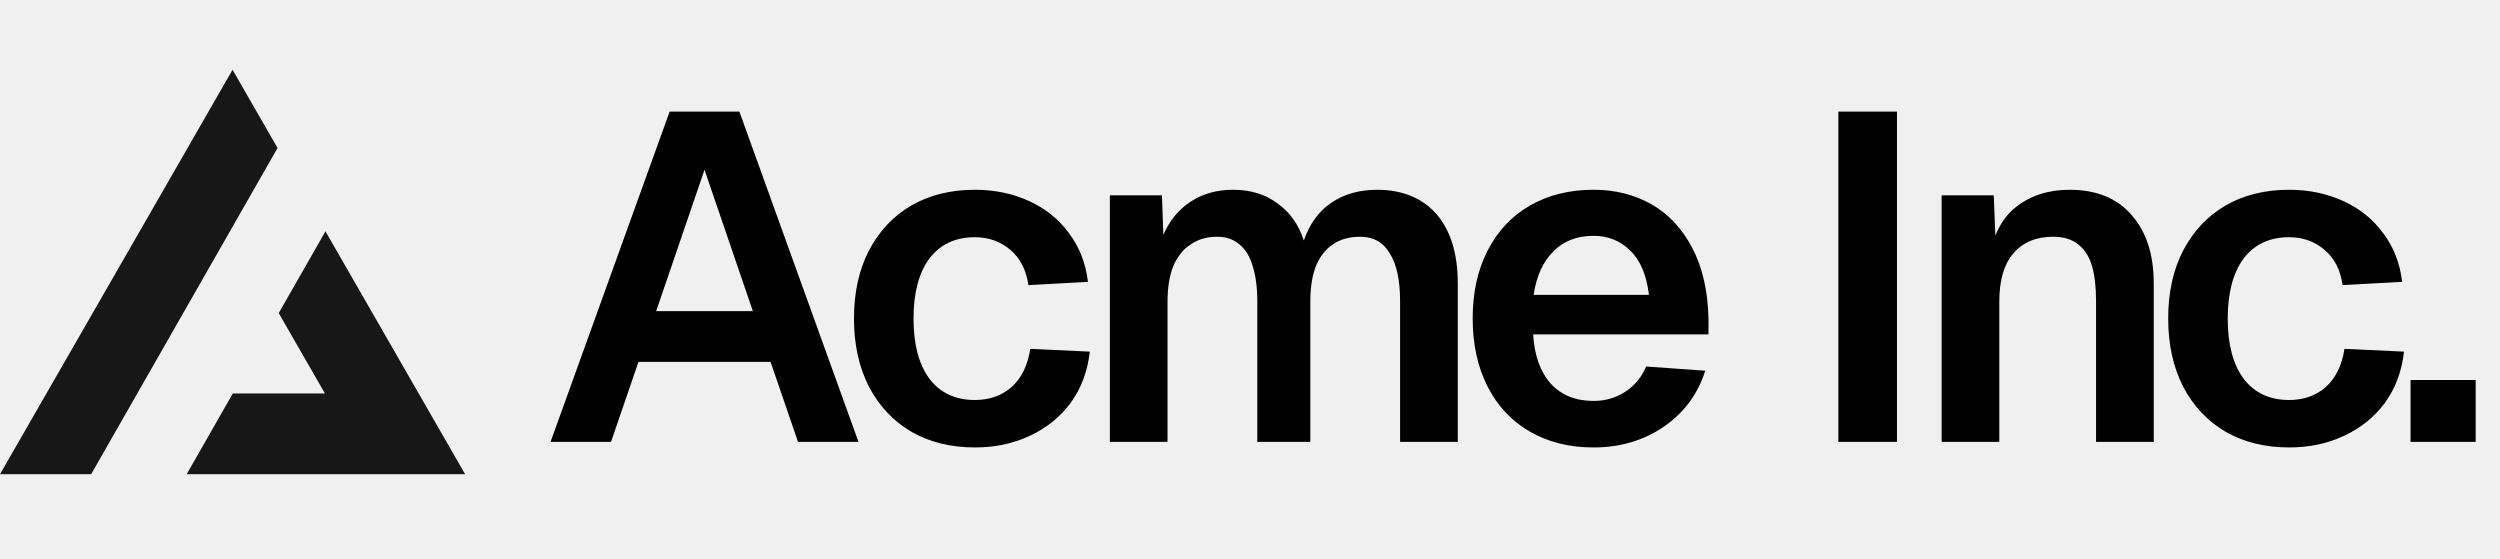
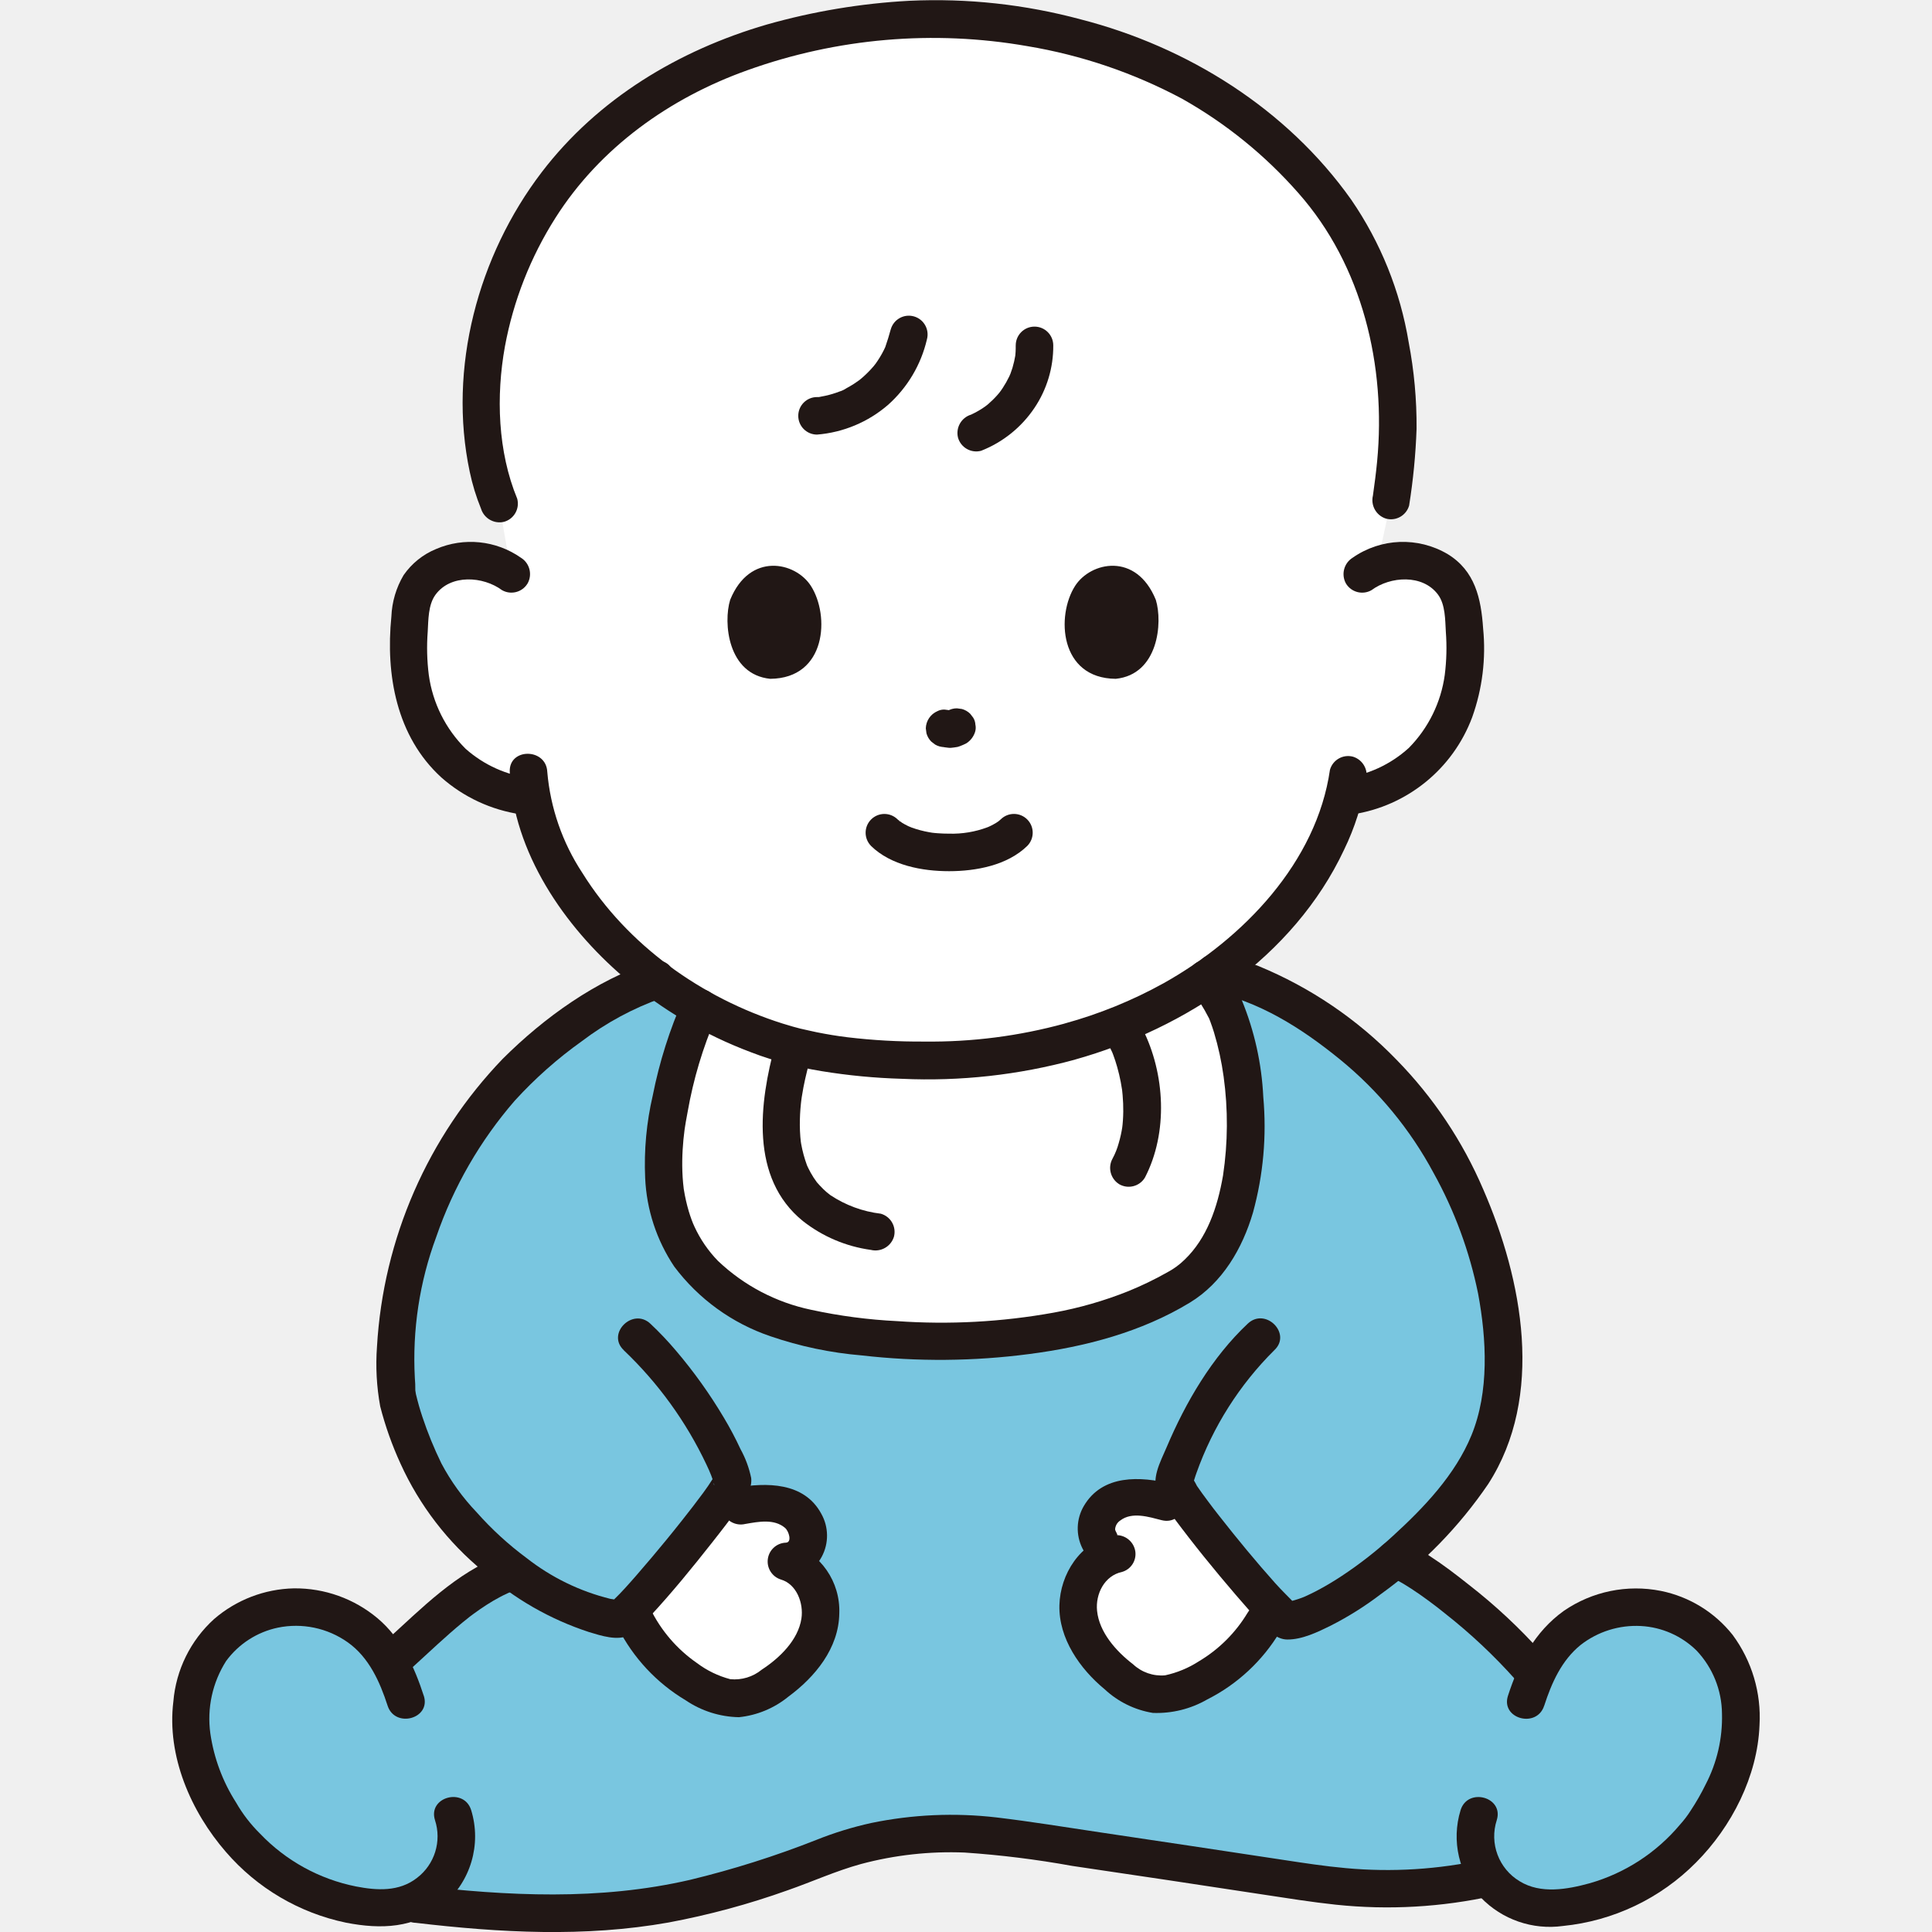
- <svg xmlns="http://www.w3.org/2000/svg" width="215" height="48" fill="none">
-   <path fill="#000" d="M57.588 9.6h6L73.828 38h-5.2l-2.36-6.88h-11.36L52.548 38h-5.2l10.24-28.4Zm7.16 17.16-4.16-12.16-4.16 12.16h8.32Zm23.694-2.24c-.186-1.307-.706-2.32-1.56-3.04-.853-.72-1.866-1.08-3.04-1.08-1.68 0-2.986.613-3.92 1.84-.906 1.227-1.36 2.947-1.36 5.16s.454 3.933 1.36 5.16c.934 1.227 2.24 1.84 3.92 1.84 1.254 0 2.307-.373 3.16-1.12.854-.773 1.387-1.867 1.6-3.28l5.12.24c-.186 1.68-.733 3.147-1.64 4.4-.906 1.227-2.08 2.173-3.52 2.84-1.413.667-2.986 1-4.72 1-2.08 0-3.906-.453-5.48-1.36-1.546-.907-2.76-2.2-3.64-3.88-.853-1.68-1.28-3.627-1.28-5.84 0-2.24.427-4.187 1.28-5.84.88-1.68 2.094-2.973 3.64-3.88 1.574-.907 3.4-1.36 5.48-1.36 1.68 0 3.227.32 4.64.96 1.414.64 2.56 1.56 3.44 2.76.907 1.2 1.454 2.6 1.64 4.2l-5.12.28Zm11.486-7.72.12 3.4c.534-1.227 1.307-2.173 2.32-2.84 1.04-.693 2.267-1.04 3.68-1.04 1.494 0 2.76.387 3.8 1.16 1.067.747 1.827 1.813 2.28 3.2.507-1.44 1.294-2.52 2.36-3.24 1.094-.747 2.414-1.12 3.96-1.12 1.414 0 2.64.307 3.68.92s1.84 1.52 2.4 2.72c.56 1.2.84 2.667.84 4.4V38h-4.96V25.92c0-1.813-.293-3.187-.88-4.12-.56-.96-1.413-1.44-2.56-1.44-.906 0-1.68.213-2.32.64-.64.427-1.133 1.053-1.48 1.88-.32.827-.48 1.84-.48 3.04V38h-4.56V25.92c0-1.2-.133-2.213-.4-3.04-.24-.827-.626-1.453-1.16-1.88-.506-.427-1.133-.64-1.88-.64-.906 0-1.68.227-2.32.68-.64.427-1.133 1.053-1.48 1.88-.32.827-.48 1.827-.48 3V38h-4.96V16.8h4.48Zm26.723 10.6c0-2.24.427-4.187 1.28-5.84.854-1.68 2.067-2.973 3.64-3.88 1.574-.907 3.4-1.36 5.48-1.36 1.84 0 3.494.413 4.96 1.24 1.467.827 2.64 2.08 3.52 3.76.88 1.653 1.347 3.693 1.4 6.12v1.32h-15.08c.107 1.813.614 3.227 1.52 4.24.907.987 2.134 1.48 3.68 1.48.987 0 1.88-.253 2.68-.76a4.803 4.803 0 0 0 1.84-2.2l5.08.36c-.64 2.027-1.84 3.64-3.6 4.84-1.733 1.173-3.733 1.76-6 1.76-2.08 0-3.906-.453-5.48-1.36-1.573-.907-2.786-2.2-3.64-3.88-.853-1.68-1.28-3.627-1.28-5.84Zm15.16-2.04c-.213-1.733-.76-3.013-1.64-3.84-.853-.827-1.893-1.24-3.12-1.24-1.44 0-2.6.453-3.48 1.36-.88.88-1.44 2.12-1.68 3.72h9.92ZM163.139 9.6V38h-5.04V9.6h5.04Zm8.322 7.2.24 5.88-.64-.36c.32-2.053 1.094-3.56 2.32-4.52 1.254-.987 2.787-1.48 4.6-1.48 2.32 0 4.107.733 5.36 2.2 1.254 1.44 1.88 3.387 1.88 5.84V38h-4.96V25.92c0-1.253-.12-2.28-.36-3.08-.24-.8-.64-1.413-1.2-1.84-.533-.427-1.253-.64-2.16-.64-1.44 0-2.573.48-3.4 1.44-.8.933-1.2 2.307-1.2 4.12V38h-4.96V16.8h4.48Zm30.003 7.72c-.186-1.307-.706-2.32-1.56-3.04-.853-.72-1.866-1.08-3.04-1.08-1.68 0-2.986.613-3.92 1.84-.906 1.227-1.36 2.947-1.36 5.16s.454 3.933 1.36 5.16c.934 1.227 2.24 1.84 3.92 1.84 1.254 0 2.307-.373 3.16-1.12.854-.773 1.387-1.867 1.6-3.28l5.12.24c-.186 1.68-.733 3.147-1.64 4.4-.906 1.227-2.08 2.173-3.52 2.84-1.413.667-2.986 1-4.72 1-2.08 0-3.906-.453-5.48-1.36-1.546-.907-2.76-2.2-3.64-3.88-.853-1.68-1.28-3.627-1.28-5.84 0-2.24.427-4.187 1.28-5.84.88-1.68 2.094-2.973 3.64-3.88 1.574-.907 3.4-1.36 5.48-1.36 1.68 0 3.227.32 4.64.96 1.414.64 2.56 1.56 3.44 2.76.907 1.2 1.454 2.6 1.64 4.2l-5.12.28Zm11.443 8.16V38h-5.6v-5.32h5.6Z" />
-   <path fill="#171717" fill-rule="evenodd" d="m7.839 40.783 16.03-28.054L20 6 0 40.783h7.839Zm8.214 0H40L27.99 19.894l-4.02 7.032 3.976 6.914H20.02l-3.967 6.943Z" clip-rule="evenodd" />
+ <svg xmlns="http://www.w3.org/2000/svg" width="800px" height="800px" viewBox="-22.03 0 247.102 247.102">
+   <defs>
+     <style>.a{fill:#ffffff;}.b{fill:#79c6e0;}.c{fill:#211715;}</style>
+   </defs>
+   <path class="a" d="M42.023,36.978C50.261,12.9,73.176,2.746,98.49,2.346c13.444.489,27.657,4.334,37.673,11.966,10.4,7.924,16.867,16.026,19.392,28.682,1.789,8.959,1.3,14.177.326,21.022l-1.8,8.326a9.1,9.1,0,0,1,4.494-.566A7.662,7.662,0,0,1,164,74.914a8.339,8.339,0,0,1,1.117,3.733c.5,5.031.406,10.044-2.215,14.628A16.623,16.623,0,0,1,157.871,99a20.7,20.7,0,0,1-7.532,2.842l-.529.071c-2.982,11.651-14.672,25.668-35.031,31.3-9.691,2.892-24.787,3.276-35.445.567-18.91-5.2-31.155-19.774-33.4-31.882l-.712-.058A20.7,20.7,0,0,1,37.691,99a16.623,16.623,0,0,1-5.028-5.727c-2.621-4.584-2.717-9.6-2.215-14.628a8.338,8.338,0,0,1,1.116-3.733,7.666,7.666,0,0,1,5.424-3.138A8.83,8.83,0,0,1,43.381,73.4l-1.574-8.98c-2.689-6.355-2.924-15.965-.977-23.466Q41.361,38.907,42.023,36.978Z" />
+   <path class="b" d="M31.262,209.5c3.576-3.294,7.45-6.749,11.535-8.258l.817-.258a46.283,46.283,0,0,1-10.333-10.9c-1.254-1.826-4.95-10.626-4.576-12.8a47.363,47.363,0,0,1,1.639-16.423c2.805-9.02,7.546-19.041,16.995-26.785,4.63-3.783,9.237-6.994,14.654-8.738a51.818,51.818,0,0,0,17.323,8.451c10.676,2.709,25.772,2.325,35.482-.567a57.552,57.552,0,0,0,18.509-8.775c6.954,1.36,12.5,5.066,18.07,9.629,9.449,7.744,14.19,17.765,17,26.785a47.107,47.107,0,0,1,1.65,16.423c-.1,5.17-2.981,10.274-4.279,12.056a60.676,60.676,0,0,1-9.358,10.1c2.957.682,12.432,8.277,17.107,13.682l1.044.823a15.248,15.248,0,0,1,3.611-5,13.854,13.854,0,0,1,11.255-3.214,13.306,13.306,0,0,1,9.463,6.6,16.023,16.023,0,0,1,1.719,6.411c.357,4.723-1.353,9.263-3.88,13.391a25.465,25.465,0,0,1-20.85,11.917,9.422,9.422,0,0,1-7.49-3.9c-8.8,1.955-15.432,1.783-24.6.39,0,0-24.455-3.731-37.155-5.539a45.359,45.359,0,0,0-21.868,1.964c-20.37,8-31.793,9.137-53.588,6.56l-.757-.09a8.337,8.337,0,0,1-3.237.613A25.465,25.465,0,0,1,6.31,232.13C3.783,228,2.073,223.462,2.43,218.739a15.991,15.991,0,0,1,1.719-6.411,13.3,13.3,0,0,1,9.463-6.6,13.854,13.854,0,0,1,11.255,3.214,14.464,14.464,0,0,1,2.942,3.7C28.926,211.664,30.078,210.59,31.262,209.5Z" />
+   <path class="a" d="M62.829,149.454c-.116-5.409,1.357-10.52,2.121-13.623a38.6,38.6,0,0,1,2.509-6.931,52.225,52.225,0,0,0,11.857,4.884c10.676,2.709,25.772,2.325,35.482-.567a57.923,57.923,0,0,0,17.46-8.034,25.463,25.463,0,0,1,2.344,3.685c3.575,7.722,5.269,29.645-6.127,35.937-8.459,4.664-15.675,5.764-23.4,6.468a87.078,87.078,0,0,1-24.024-1.441C66.621,166.05,63,157.429,62.829,149.454Z" />
+   <path class="a" d="M72.677,192.6a13.853,13.853,0,0,1,4.374-.294,5.02,5.02,0,0,1,4.22,3.34c.491,1.836-.882,4.086-2.782,4.064,3.207.836,4.937,4.682,4.292,7.932s-3.093,5.872-5.825,7.748a8.818,8.818,0,0,1-4.88,1.858,8.447,8.447,0,0,1-3.479-.937,20.285,20.285,0,0,1-9.531-9.352" />
+   <path class="a" d="M127.169,192.114a13.876,13.876,0,0,0-4.336-.638,5.017,5.017,0,0,0-4.469,3c-.634,1.791.557,4.141,2.452,4.27-3.262.579-5.29,4.275-4.9,7.566s2.619,6.095,5.194,8.18a8.818,8.818,0,0,0,4.717,2.238,8.443,8.443,0,0,0,3.54-.66A20.275,20.275,0,0,0,139.6,207.5" />
+   <path class="c" d="M167.726,237.835a57.529,57.529,0,0,1-17.6,1.1c-2.708-.243-5.391-.655-8.078-1.064q-11.694-1.778-23.394-3.516c-4.4-.653-8.808-1.381-13.229-1.905a50.352,50.352,0,0,0-16,.705,44.592,44.592,0,0,0-7.046,2.168,122.222,122.222,0,0,1-16.143,5.107c-11.587,2.677-23.359,2.075-35.083.7a2.413,2.413,0,0,0-2.4,2.4,2.458,2.458,0,0,0,2.4,2.4c10.773,1.265,21.581,1.866,32.316-.042a99.339,99.339,0,0,0,15.248-4.124c3.129-1.09,6.172-2.479,9.372-3.356a44.375,44.375,0,0,1,13.275-1.467,124.4,124.4,0,0,1,13.734,1.707q12.229,1.8,24.449,3.667c3.086.469,6.17.965,9.275,1.294A62.747,62.747,0,0,0,169,242.463c3.016-.66,1.74-5.289-1.276-4.628Z" />
+   <path class="c" d="M30.781,213.2c2.113-1.924,4.177-3.9,6.387-5.718q.411-.336.828-.665c.1-.082.273-.208.07-.054.155-.117.31-.234.466-.349.554-.407,1.119-.8,1.7-1.169.562-.36,1.137-.7,1.727-1.008.288-.151.58-.3.875-.432.129-.06.26-.119.391-.175-.479.2.166-.055.212-.072a2.456,2.456,0,0,0,1.677-2.953,2.429,2.429,0,0,0-2.953-1.676C36.343,201.12,31.9,205.7,27.387,209.8a2.419,2.419,0,0,0,0,3.394,2.454,2.454,0,0,0,3.394,0Z" />
+   <path class="c" d="M155.747,201.749c.073.018.636.24.661.22-.092.07-.576-.275-.128-.042.121.062.244.12.364.183.63.328,1.236.7,1.832,1.088.733.477,1.45.98,2.156,1.5q.631.464,1.252.941c-.343-.265.242.191.249.2q.327.258.651.519a70.181,70.181,0,0,1,9.011,8.462,2.422,2.422,0,0,0,3.394,0,2.448,2.448,0,0,0,0-3.394,70.609,70.609,0,0,0-9.384-8.76c-1.611-1.282-3.253-2.539-4.984-3.657a13.216,13.216,0,0,0-3.8-1.883,2.4,2.4,0,0,0-1.276,4.629Z" />
+   <path class="c" d="M130.176,126.384a25.537,25.537,0,0,1,2.426,3.853c.261.544-.186-.491.039.093.046.119.093.237.137.355.167.445.319.9.459,1.349a37.181,37.181,0,0,1,1.233,5.656,44.4,44.4,0,0,1-.075,12.653c-.708,4.094-2.059,8.041-4.925,10.781a9.506,9.506,0,0,1-2.206,1.609,43.661,43.661,0,0,1-4.947,2.393,49.333,49.333,0,0,1-9.6,2.762,80.725,80.725,0,0,1-19.991,1.085,67.478,67.478,0,0,1-11.006-1.45A24.607,24.607,0,0,1,69.8,161.27a15.683,15.683,0,0,1-3.017-4.4c-.016-.033-.313-.718-.121-.255-.086-.207-.166-.417-.243-.627q-.191-.522-.352-1.054a22.124,22.124,0,0,1-.629-2.774c-.079-.471-.02-.1-.007-.005-.038-.285-.068-.572-.094-.858q-.069-.746-.094-1.5c-.031-.912-.015-1.826.037-2.737.051-.883.138-1.764.254-2.641-.08.609.01-.051.025-.147.041-.257.08-.514.123-.77q.111-.654.239-1.306a53.827,53.827,0,0,1,3.615-12.085,2.472,2.472,0,0,0-.861-3.284,2.42,2.42,0,0,0-3.284.861,58.608,58.608,0,0,0-3.933,12.423,38.826,38.826,0,0,0-.972,10.539A22.072,22.072,0,0,0,64.21,162a25.7,25.7,0,0,0,12.28,8.9,48.369,48.369,0,0,0,11.7,2.457,87.822,87.822,0,0,0,21.438-.179c7.127-.926,14.312-2.8,20.513-6.567,4.183-2.54,6.733-6.93,8.085-11.525a41.653,41.653,0,0,0,1.318-14.779,37.254,37.254,0,0,0-2.76-12.417,22.782,22.782,0,0,0-2.461-3.934,2.47,2.47,0,0,0-3.284-.861,2.419,2.419,0,0,0-.861,3.284Z" />
+   <path class="c" d="M90.625,155.232a14.777,14.777,0,0,1-6.457-2.378,8.638,8.638,0,0,1-.911-.779q-.251-.243-.484-.5c-.077-.084-.151-.171-.228-.256-.283-.316.035.069-.114-.131a10.615,10.615,0,0,1-.776-1.2c-.106-.189-.2-.383-.3-.577-.049-.1-.092-.195-.138-.293-.165-.355.186.516-.049-.121a15.937,15.937,0,0,1-.725-2.674c-.026-.139-.047-.28-.067-.42.005.034.048.4.017.112-.023-.21-.045-.421-.062-.632-.039-.49-.059-.98-.063-1.471a24.76,24.76,0,0,1,.14-2.763c.02-.2.044-.393.067-.59-.069.586.014-.088.035-.224.065-.428.14-.853.221-1.278.274-1.424.644-2.823,1.026-4.221.815-2.984-3.814-4.257-4.629-1.276-2.042,7.472-3.283,17.1,3.542,22.619a18.038,18.038,0,0,0,8.681,3.682,2.474,2.474,0,0,0,2.952-1.676,2.418,2.418,0,0,0-1.676-2.952Z" />
+   <path class="c" d="M119.945,134c.1.2.187.417.294.617.147.276-.158-.425-.048-.114.049.138.108.273.16.41.193.516.362,1.04.511,1.57q.267.942.45,1.9.1.512.174,1.026c-.038-.262-.01-.1.007.068.02.2.043.4.06.6.061.7.09,1.4.082,2.1q-.006.569-.046,1.135c-.011.169-.026.338-.042.507-.011.112-.07.574-.023.25a15.324,15.324,0,0,1-.47,2.14,9.2,9.2,0,0,1-.789,1.973,2.456,2.456,0,0,0,.861,3.284,2.425,2.425,0,0,0,3.284-.861c2.984-5.765,2.581-13.289-.32-19.031A2.4,2.4,0,0,0,119.945,134Z" />
+   <path class="c" d="M99.145,90.922a2.732,2.732,0,0,1-.26.129l.573-.242a1.771,1.771,0,0,1-.429.117l.638-.085a1.711,1.711,0,0,1-.429-.006l.638.086c-.083-.012-.165-.028-.247-.044-.281-.055-.565-.086-.849-.122a1.815,1.815,0,0,0-.925.207,2.462,2.462,0,0,0-1.475,2.193l.085.638a2.389,2.389,0,0,0,.618,1.059l.485.375a2.379,2.379,0,0,0,1.212.328l.014,0-.638-.086c.1.014.209.038.313.057.263.049.53.079.8.111.062.007.124.012.187.014a1.592,1.592,0,0,0,.2-.01c.243-.026.491-.056.732-.1.037-.007.073-.015.109-.024a1.792,1.792,0,0,0,.247-.083,6.933,6.933,0,0,0,.834-.371,2.69,2.69,0,0,0,1.1-1.434,1.823,1.823,0,0,0,.043-.957,1.794,1.794,0,0,0-.285-.892l-.375-.486A2.407,2.407,0,0,0,101,90.68l-.638-.086a2.389,2.389,0,0,0-1.212.328Z" />
+   <path class="c" d="M89.364,108.185c2.551,2.5,6.568,3.242,10,3.24s7.445-.742,10-3.24a2.4,2.4,0,0,0-3.394-3.394c-.1.094-.555.457-.2.2s-.252.163-.378.241c-.215.132-.437.254-.662.367-.152.076-.307.146-.461.217.292-.134.238-.093-.027,0a12.885,12.885,0,0,1-4.873.809c-.5,0-.99-.017-1.483-.055-.273-.021-.547-.044-.818-.081.311.042-.143-.029-.248-.048a13.613,13.613,0,0,1-2.236-.591c-.1-.036-.672-.3-.116-.034-.129-.062-.259-.118-.386-.181-.251-.123-.5-.257-.736-.4-.069-.043-.47-.378-.531-.36.148-.043.463.4.151.105-.065-.063-.134-.122-.2-.186a2.4,2.4,0,0,0-3.394,3.394Z" />
+   <path class="c" d="M71.357,76.721c-.894,2.894-.332,9.545,5.128,10.1,7.219-.063,7.623-8.107,5.2-11.882C79.705,71.845,73.858,70.573,71.357,76.721Z" />
+   <path class="c" d="M125.8,76.721c.894,2.895.333,9.546-5.127,10.1-7.219-.063-7.623-8.107-5.2-11.882C117.454,71.845,123.3,70.573,125.8,76.721Z" />
+   <path class="c" d="M153.392,75.476c2.388-1.769,6.531-2.075,8.5.575.945,1.274.911,3.243,1,4.75a27.466,27.466,0,0,1-.139,5.529,16.486,16.486,0,0,1-4.573,9.308A15.284,15.284,0,0,1,149.7,99.53a2.415,2.415,0,0,0-1.676,2.952,2.46,2.46,0,0,0,2.952,1.676,19.455,19.455,0,0,0,15.291-12.436A26.067,26.067,0,0,0,167.66,80.37c-.259-3.832-1.032-7.36-4.533-9.5a11.241,11.241,0,0,0-12.157.464,2.474,2.474,0,0,0-.861,3.284,2.417,2.417,0,0,0,3.283.861Z" />
+   <path class="c" d="M44.592,71.331a11.211,11.211,0,0,0-10.84-1.116A9.386,9.386,0,0,0,29.59,73.56a11.26,11.26,0,0,0-1.563,5.3c-.746,7.426.634,15.315,6.385,20.57a19.654,19.654,0,0,0,10.173,4.726,2.478,2.478,0,0,0,2.952-1.676,2.417,2.417,0,0,0-1.676-2.952,15.346,15.346,0,0,1-8.338-3.757,16.471,16.471,0,0,1-4.709-9.443,27.466,27.466,0,0,1-.139-5.529c.087-1.5.055-3.435.98-4.713C35.6,73.4,39.772,73.7,42.17,75.476a2.417,2.417,0,0,0,3.283-.861,2.456,2.456,0,0,0-.861-3.284Z" />
+   <path class="c" d="M43.167,98.723c.449,10.3,6.98,19.768,14.592,26.277A54.647,54.647,0,0,0,74,134.574a39.233,39.233,0,0,0,5,1.567c.708.165.149.075.045.044.171.05.35.084.524.125q.531.125,1.066.236,1.189.25,2.39.448a77.25,77.25,0,0,0,10.318.985,71.608,71.608,0,0,0,22.1-2.448,2.411,2.411,0,0,0-.638-4.714h-.019l.638,4.714c14.234-3.989,28.014-13.131,34.45-26.844a31.86,31.86,0,0,0,2.825-8.954,2.481,2.481,0,0,0-1.676-2.952,2.418,2.418,0,0,0-2.953,1.676c-1.7,11.781-11.029,21.567-21.294,27.307a57.6,57.6,0,0,1-12.628,5.139,2.411,2.411,0,0,0,.638,4.714h.019l-.638-4.714A64.9,64.9,0,0,1,96.2,133.215a78.453,78.453,0,0,1-9.859-.553c-1.3-.159-2.6-.376-3.888-.633-.714-.142-1.42-.321-2.132-.473-.157-.033-1.461-.4-.749-.194-.509-.147-1.017-.295-1.521-.455C67.725,127.642,58.2,120.89,52.442,111.629a27.788,27.788,0,0,1-4.475-12.906c-.135-3.077-4.936-3.094-4.8,0Z" />
+   <path class="c" d="M57.753,172.7A49.13,49.13,0,0,1,68.33,187.333c.232.489.418.9.605,1.383.1.255.191.511.278.77.283.844-.128.543.154-.7-.1.433.328-.431.114-.249a2.832,2.832,0,0,0-.342.594c-.77,1.241-1.675,2.4-2.559,3.565-.33.434-.787,1.018-1.362,1.742Q64.2,195.729,63.156,197q-1.857,2.266-3.781,4.477c-.939,1.071-1.881,2.154-2.912,3.139a4.923,4.923,0,0,0-.476.434c-.134.167.585-.336.1-.094.477-.236,1.55-.267.549-.335.817.056-.367-.077-.6-.128a28.408,28.408,0,0,1-10.726-5.229,41.484,41.484,0,0,1-6.357-5.824,28.074,28.074,0,0,1-4.527-6.266A48.011,48.011,0,0,1,32,181.236c-.329-.972-.6-1.951-.839-2.947-.028-.115-.1-.788-.043-.136a2.69,2.69,0,0,1-.029-.333,15.825,15.825,0,0,0-.061-1.584,44.886,44.886,0,0,1,2.739-18.04A52.775,52.775,0,0,1,43.8,140.785a54,54,0,0,1,8.585-7.615,37.809,37.809,0,0,1,10.256-5.53c2.92-.964,1.669-5.6-1.276-4.628-7.178,2.372-13.762,7.1-19.087,12.4a57.932,57.932,0,0,0-16.092,36.823,30.2,30.2,0,0,0,.414,7.65,43.7,43.7,0,0,0,2.6,7.325A38.224,38.224,0,0,0,39.8,200.985,38.132,38.132,0,0,0,53.3,208.739c1.5.453,3.7,1.188,5.17.379a11.527,11.527,0,0,0,2.615-2.37c2.811-3.025,5.432-6.243,7.985-9.487,1.2-1.524,2.4-3.057,3.509-4.647.738-1.054,1.62-2.218,1.468-3.572a13.132,13.132,0,0,0-1.367-3.7,43.057,43.057,0,0,0-2.11-3.991,62.192,62.192,0,0,0-6.133-8.588,41.373,41.373,0,0,0-3.287-3.465c-2.254-2.108-5.656,1.279-3.394,3.394Z" />
+   <path class="c" d="M132.655,126.749c6.336,1.289,11.735,4.715,16.691,8.746a47.98,47.98,0,0,1,11.985,14.538,53.817,53.817,0,0,1,5.687,15.418c1.086,5.83,1.439,12.547-.852,18.127-2.077,5.059-6.077,9.249-10.059,12.882a52.082,52.082,0,0,1-6.522,5.1c-.909.6-1.839,1.163-2.794,1.683q-.577.315-1.169.6c-.22.108-.442.211-.665.313q-.4.174-.062.032c-.135.056-.27.11-.406.162a13.942,13.942,0,0,1-1.95.568c.692-.146.233,0,.06-.017a7.657,7.657,0,0,1,1.036.264c-.479-.252.435.445.069.058-.861-.91-1.769-1.77-2.608-2.707-2.486-2.779-4.86-5.665-7.163-8.6-.581-.739-.844-1.075-1.53-2-.46-.616-.916-1.237-1.349-1.874a6.886,6.886,0,0,0-.784-1.264c-.244-.207.216.618.139.337-.15-.541-.33,1.753.047.854.211-.5.347-1.053.538-1.566a41.913,41.913,0,0,1,9.969-15.724c2.258-2.118-1.142-5.508-3.394-3.394-4.591,4.309-7.951,10.063-10.389,15.821-.8,1.89-2.074,4.088-1.055,6.095a21.627,21.627,0,0,0,2.013,2.977c2.5,3.359,5.145,6.615,7.872,9.79,1.105,1.287,2.219,2.572,3.407,3.783.867.884,1.853,1.926,3.182,1.942,1.9.023,3.911-.955,5.56-1.769a41.564,41.564,0,0,0,6.444-4.055,56.5,56.5,0,0,0,13.7-14.051c7.258-11.243,4.4-26.152-.62-37.68a54.057,54.057,0,0,0-11.091-16.589,52.241,52.241,0,0,0-17.68-12,31.009,31.009,0,0,0-4.979-1.44,2.46,2.46,0,0,0-2.952,1.676,2.422,2.422,0,0,0,1.676,2.952Z" />
+   <path class="c" d="M73.315,194.911c1.652-.287,3.683-.69,5.075.518.478.414.91,1.834.1,1.878a2.412,2.412,0,0,0-.638,4.715c2.018.595,2.913,3.035,2.621,4.98-.419,2.783-2.817,5.074-5.067,6.541a5.5,5.5,0,0,1-4.035,1.224,12.276,12.276,0,0,1-4.263-2.066,18.142,18.142,0,0,1-5.969-6.956c-1.389-2.76-5.531-.332-4.144,2.423a22.831,22.831,0,0,0,8.675,9.3,12.576,12.576,0,0,0,6.813,2.161,11.916,11.916,0,0,0,6.31-2.619c3.427-2.526,6.457-6.191,6.522-10.654a9.094,9.094,0,0,0-6.187-8.966l-.638,4.714a5.711,5.711,0,0,0,4.527-8.488c-2.2-4.086-7.035-4.02-10.977-3.337a2.42,2.42,0,0,0-1.676,2.953,2.455,2.455,0,0,0,2.952,1.676Z" />
+   <path class="c" d="M127.807,189.8c-3.957-1.014-8.843-1.245-11.219,2.823a5.69,5.69,0,0,0,4.228,8.519l-.638-4.715c-4.056.859-6.612,4.907-6.71,8.885-.106,4.258,2.637,8.148,5.793,10.751a11.806,11.806,0,0,0,6.158,3.018,12.939,12.939,0,0,0,6.939-1.713,22.824,22.824,0,0,0,9.314-8.658c1.607-2.648-2.543-5.063-4.144-2.422a18.028,18.028,0,0,1-6.226,6.195,13.042,13.042,0,0,1-4.319,1.791,5.3,5.3,0,0,1-4.1-1.419c-2.123-1.629-4.323-4.058-4.6-6.843-.217-2.163.964-4.488,3.174-4.956a2.383,2.383,0,0,0,1.719-2.633,2.452,2.452,0,0,0-2.357-2.081c.2.026-.192-.457-.228-.732a1.456,1.456,0,0,1,.666-1.143c1.5-1.145,3.652-.455,5.277-.039,2.994.767,4.271-3.861,1.276-4.628Z" />
+   <path class="c" d="M175.473,218.164c.939-2.905,2.224-5.811,4.661-7.777a11.542,11.542,0,0,1,7.707-2.421,11,11,0,0,1,7.121,3.142,11.893,11.893,0,0,1,3.249,8.06,18.531,18.531,0,0,1-2.094,9.07,29.691,29.691,0,0,1-1.9,3.321,13.394,13.394,0,0,1-1.392,1.828,23.494,23.494,0,0,1-11.511,7.475c-2.881.792-6.288,1.406-8.969-.244a6.7,6.7,0,0,1-2.938-7.829c.924-2.955-3.708-4.219-4.628-1.276a11.43,11.43,0,0,0,2.6,11.195,12.254,12.254,0,0,0,10.482,3.624,27.841,27.841,0,0,0,17.036-8.125c4.561-4.578,7.86-11.041,8.114-17.547a17.689,17.689,0,0,0-3.443-11.565,15.673,15.673,0,0,0-9.159-5.616,16.289,16.289,0,0,0-12.429,2.551c-3.722,2.665-5.761,6.591-7.141,10.858-.952,2.946,3.681,4.208,4.629,1.276Z" />
+   <path class="c" d="M32.169,216.888c-1.189-3.679-2.872-7.354-5.895-9.9a16.369,16.369,0,0,0-10.709-3.838,16.147,16.147,0,0,0-10.223,3.934,16.04,16.04,0,0,0-5.2,10.544c-.856,6.936,2.228,14.065,6.729,19.243a27.747,27.747,0,0,0,15.35,9.038c4.484.874,8.782.726,12.438-2.3a11.41,11.41,0,0,0,3.571-12.1c-.919-2.938-5.554-1.684-4.629,1.276a6.681,6.681,0,0,1-2.3,7.4c-2.282,1.781-5.107,1.616-7.8,1.092a23.229,23.229,0,0,1-12.275-6.759,18.5,18.5,0,0,1-3.068-3.984,22.337,22.337,0,0,1-3.285-8.825,13.751,13.751,0,0,1,2.019-9.267,11.023,11.023,0,0,1,6.615-4.265,11.47,11.47,0,0,1,8.945,1.878c2.707,1.92,4.1,5.042,5.092,8.1.947,2.927,5.583,1.675,4.628-1.276Z" />
+   <path class="c" d="M44.122,63.785c-2.49-6.027-2.722-13.127-1.57-19.487a46.41,46.41,0,0,1,6.454-16.424C54.7,18.884,63.634,12.525,73.574,8.979A70.168,70.168,0,0,1,109.358,5.9a64.447,64.447,0,0,1,19.792,6.725,57.016,57.016,0,0,1,14.87,12.052c8.231,9.3,11.249,22.153,10.083,34.344-.14,1.458-.33,2.911-.536,4.361a2.48,2.48,0,0,0,1.676,2.952,2.419,2.419,0,0,0,2.953-1.676,79.7,79.7,0,0,0,.953-9.822,56.7,56.7,0,0,0-1.007-11.043,45.209,45.209,0,0,0-7.357-18.261C142.552,13.919,129.878,6,116.213,2.483A71.455,71.455,0,0,0,94.3.1,83.154,83.154,0,0,0,76.027,3.144c-11.263,3.283-21.593,9.485-28.771,18.88C39.1,32.705,35.241,47.09,38.048,60.338a27.033,27.033,0,0,0,1.445,4.723,2.48,2.48,0,0,0,2.952,1.677,2.416,2.416,0,0,0,1.677-2.953Z" />
+   <path class="c" d="M91.891,42.139c-.2.751-.432,1.483-.684,2.218-.066.167-.039.106.081-.181-.033.078-.068.155-.1.232-.059.128-.119.256-.182.382-.151.3-.315.6-.491.888s-.362.572-.56.846c-.046.064-.358.434-.119.163s-.14.161-.187.216a13.469,13.469,0,0,1-1.373,1.382c-.128.111-.26.218-.39.327-.342.287.259-.179.016-.013s-.507.36-.77.527c-.286.182-.579.354-.878.513a3.6,3.6,0,0,1-.914.445c.249-.041.344-.14.025-.017q-.236.092-.477.174c-.293.1-.59.19-.89.268q-.492.127-.992.215l-.167.028q-.4.06.134-.016a1.449,1.449,0,0,1-.506.048,2.4,2.4,0,1,0,0,4.8,15.829,15.829,0,0,0,9.075-3.794,16.117,16.117,0,0,0,4.98-8.375,2.4,2.4,0,1,0-4.628-1.276Z" />
+   <path class="c" d="M107.88,44.177c0,.271,0,.541-.015.811-.009.162-.025.323-.038.485-.037.454.068-.381.015-.076a13.812,13.812,0,0,1-.379,1.655c-.079.258-.168.513-.264.765-.034.09-.256.474-.063.164s-.041.076-.079.157a12.418,12.418,0,0,1-.838,1.482c-.074.113-.151.225-.229.335-.045.065-.312.459-.1.149s-.063.075-.115.138c-.087.1-.175.207-.265.308a12.177,12.177,0,0,1-1.215,1.189c-.062.052-.407.373-.135.118s-.075.055-.145.1c-.219.157-.444.307-.674.447q-.38.233-.777.435c-.12.061-.242.118-.364.177-.434.211.462-.182-.024.013a2.46,2.46,0,0,0-1.676,2.952,2.425,2.425,0,0,0,2.952,1.676,14.686,14.686,0,0,0,6.823-5.483,14.136,14.136,0,0,0,2.407-8,2.4,2.4,0,0,0-4.8,0Z" />
</svg>
